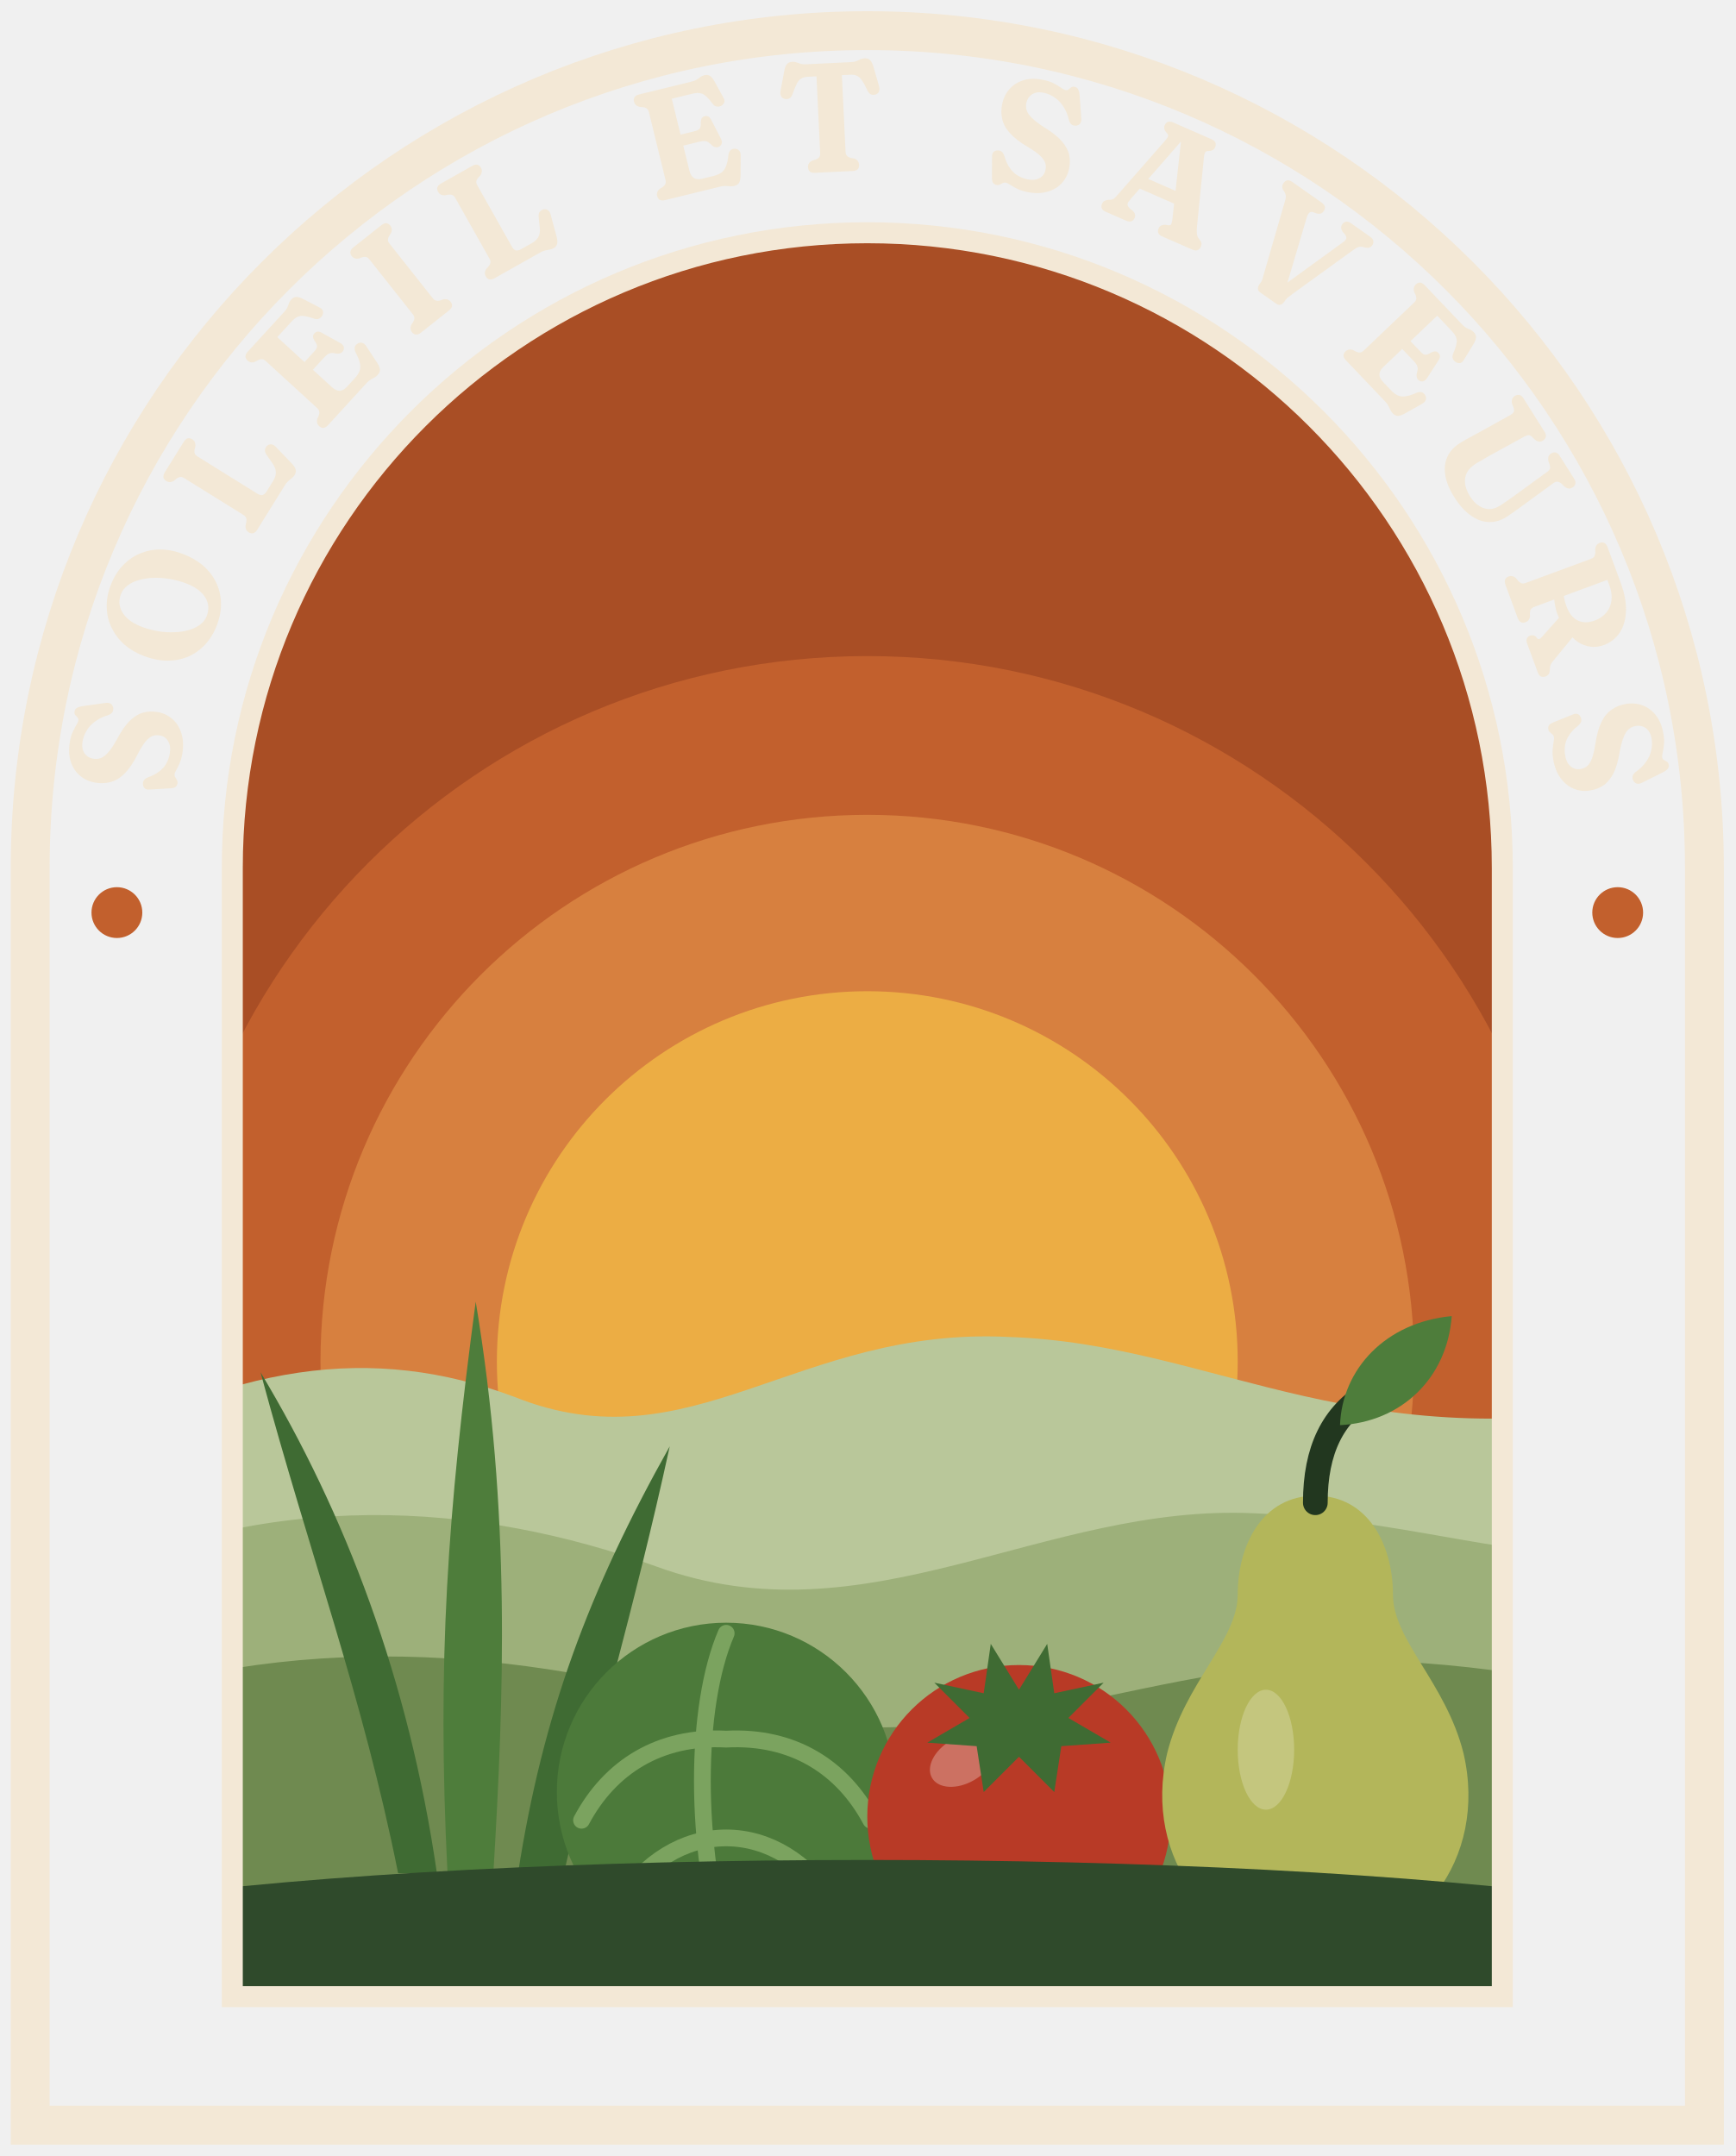
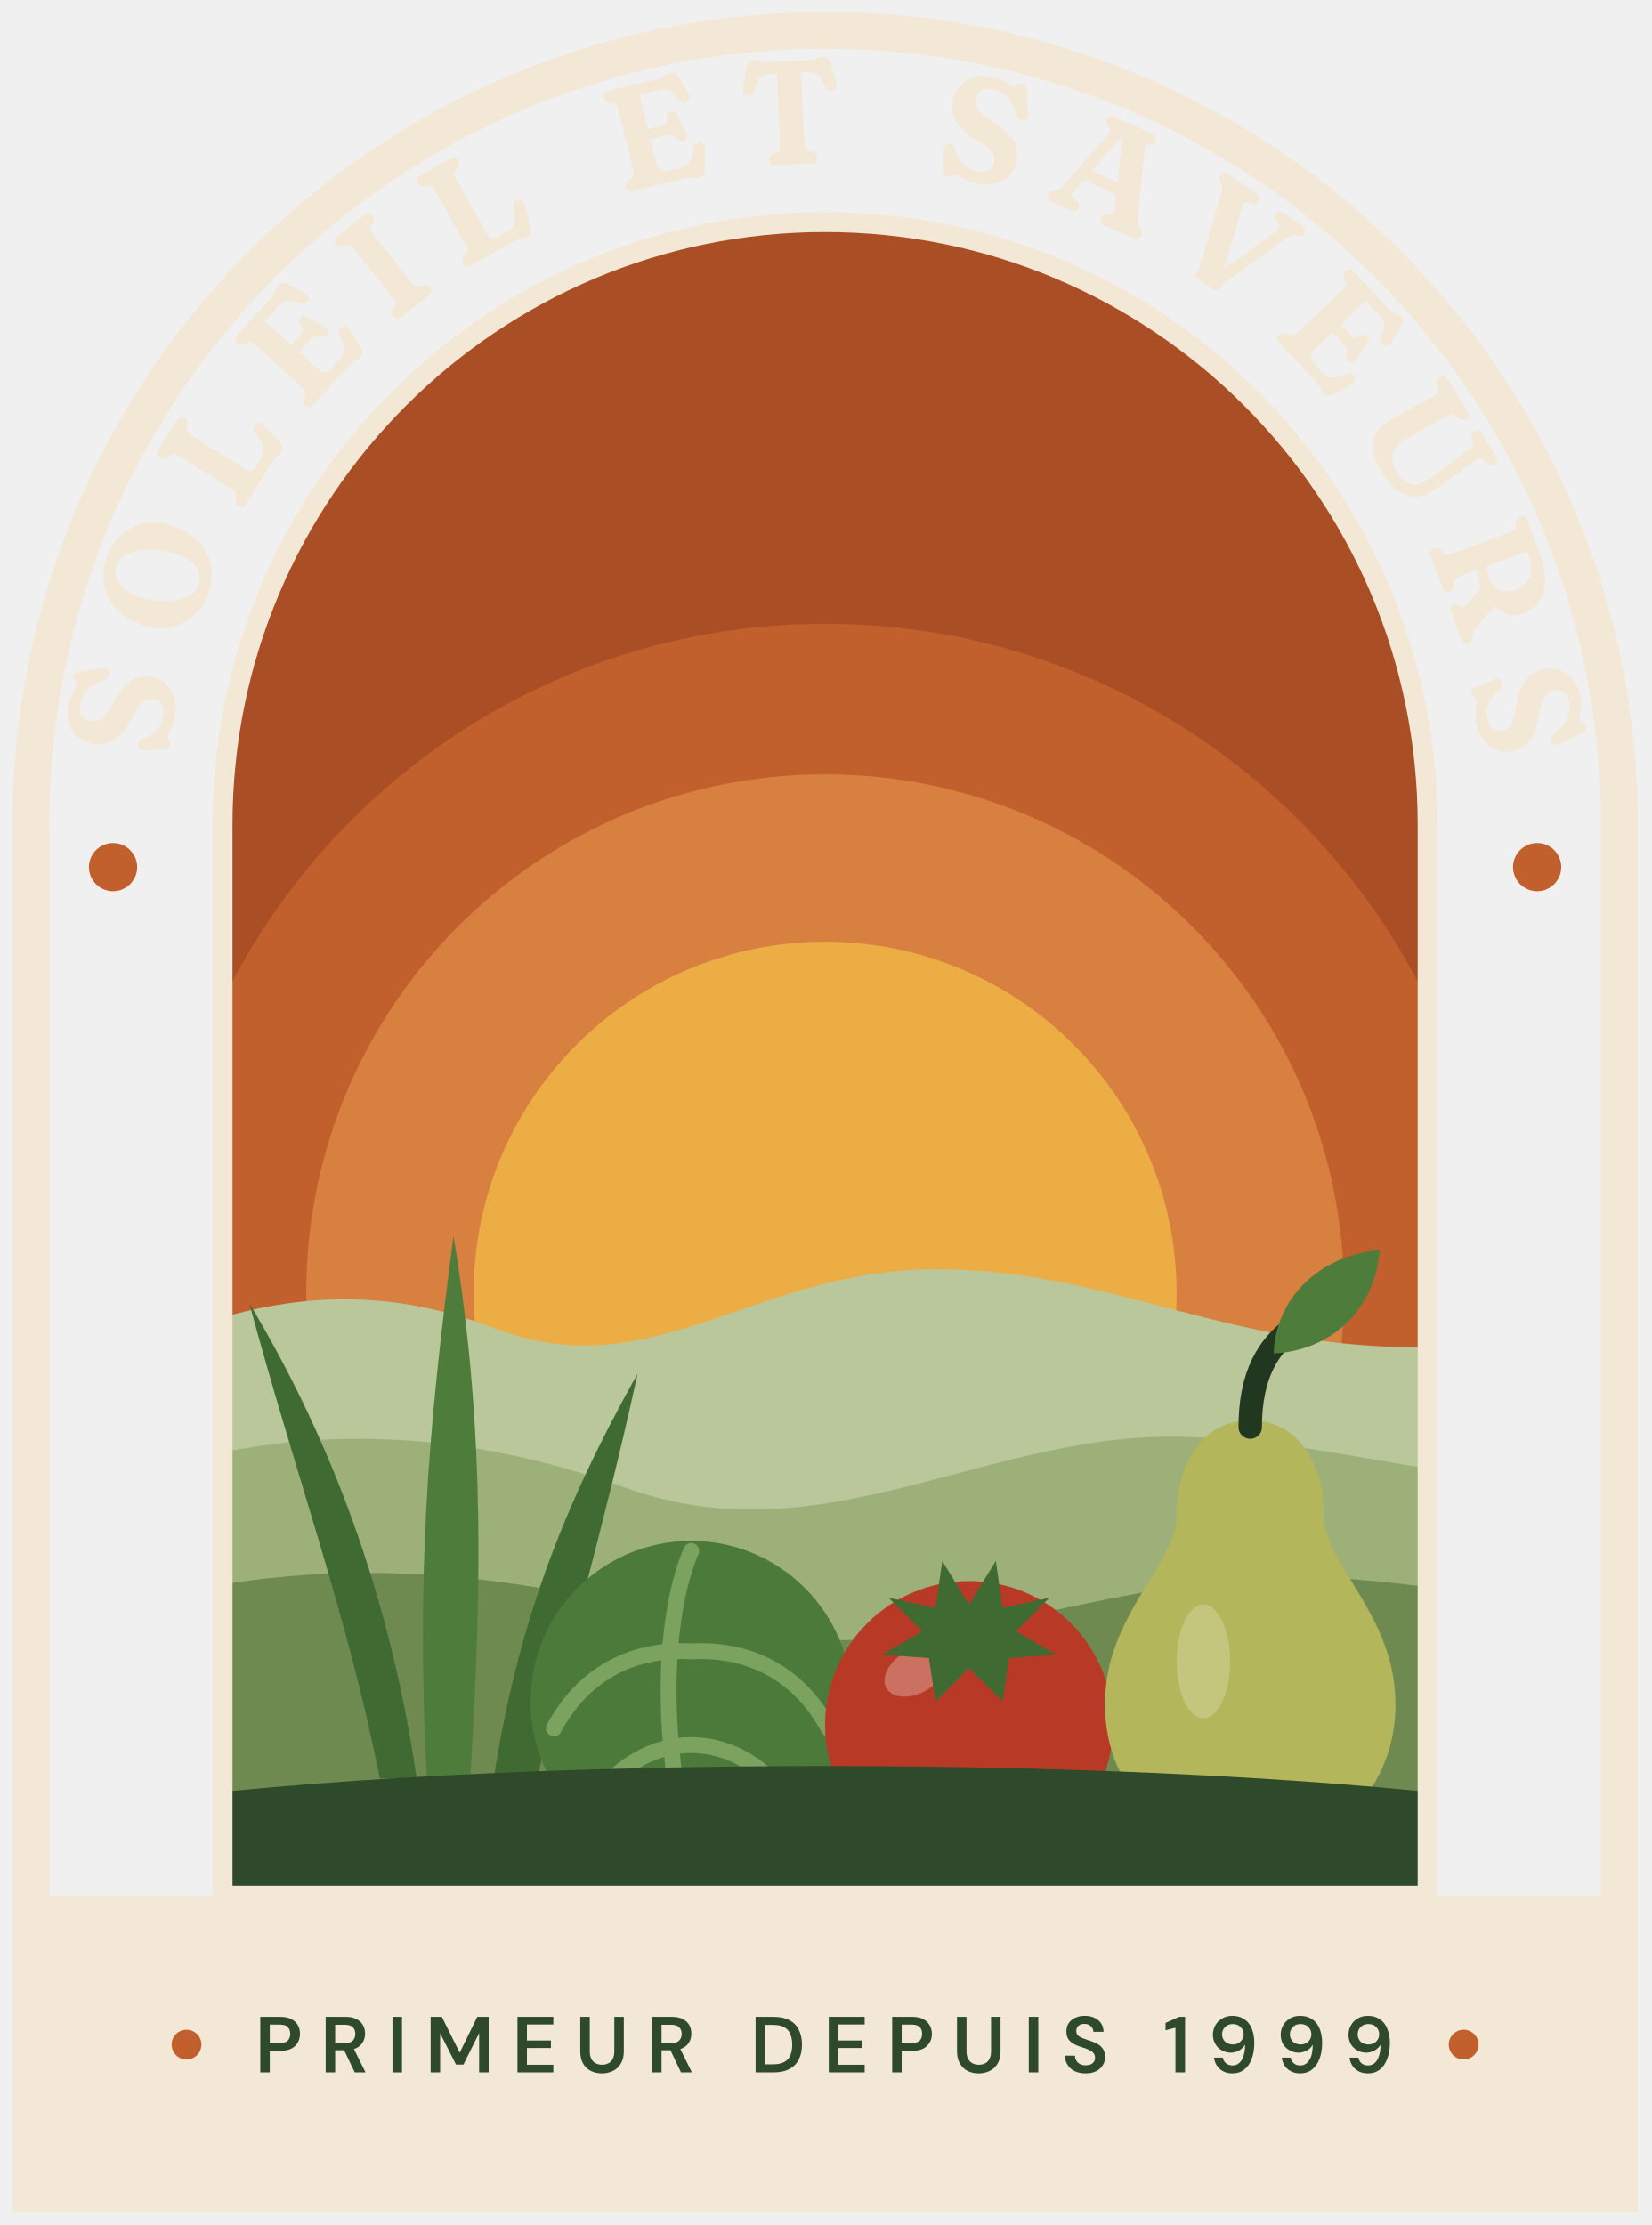
- <svg xmlns="http://www.w3.org/2000/svg" viewBox="11.98 11.95 116.08 144.23" width="116.08" height="144.23">
-   <path d="M14 154.12 V70 A56 56 0 0 1 126 70 V154.12 Z" fill="none" stroke="#F3E8D6" stroke-width="2.6" />
+ <svg xmlns="http://www.w3.org/2000/svg" viewBox="11.83 11.86 116.42 156.88" width="116.42" height="156.88">
+   <path d="M14 166.52 V70 A56 56 0 0 1 126 70 V166.52 Z" fill="none" stroke="#F3E8D6" stroke-width="2.6" />
  <path fill="#F3E8D6" d="M3.26 0.15Q2.86 0.15 2.58 0.07Q2.3 0 2.11 -0.07Q1.93 -0.14 1.83 -0.14Q1.72 -0.14 1.65 -0.09Q1.59 -0.05 1.53 0.01Q1.47 0.06 1.4 0.11Q1.34 0.15 1.24 0.15Q1.07 0.15 0.97 0.05Q0.88 -0.05 0.83 -0.28L0.52 -1.66Q0.48 -1.83 0.55 -1.95Q0.62 -2.07 0.79 -2.12Q0.95 -2.16 1.08 -2.1Q1.21 -2.04 1.33 -1.84Q1.55 -1.44 1.83 -1.18Q2.1 -0.92 2.43 -0.8Q2.77 -0.68 3.15 -0.68Q3.63 -0.68 3.92 -0.92Q4.21 -1.16 4.21 -1.54Q4.21 -1.8 4.1 -2Q3.98 -2.21 3.67 -2.4Q3.35 -2.59 2.74 -2.79Q1.85 -3.07 1.34 -3.43Q0.83 -3.79 0.62 -4.25Q0.4 -4.7 0.4 -5.25Q0.4 -5.88 0.69 -6.36Q0.98 -6.85 1.52 -7.13Q2.05 -7.4 2.77 -7.4Q3.2 -7.41 3.5 -7.32Q3.79 -7.24 3.99 -7.16Q4.19 -7.07 4.33 -7.07Q4.45 -7.07 4.51 -7.16Q4.58 -7.24 4.65 -7.33Q4.72 -7.42 4.87 -7.42Q5.04 -7.42 5.14 -7.3Q5.24 -7.19 5.34 -6.87L5.78 -5.44Q5.84 -5.24 5.77 -5.1Q5.7 -4.96 5.52 -4.9Q5.35 -4.86 5.22 -4.92Q5.09 -4.99 4.99 -5.17Q4.76 -5.65 4.43 -5.96Q4.11 -6.28 3.73 -6.42Q3.36 -6.57 2.97 -6.57Q2.51 -6.57 2.23 -6.32Q1.96 -6.06 1.96 -5.66Q1.96 -5.39 2.09 -5.17Q2.22 -4.95 2.55 -4.75Q2.88 -4.54 3.47 -4.33Q4.34 -4.04 4.83 -3.69Q5.32 -3.33 5.53 -2.9Q5.73 -2.47 5.73 -1.94Q5.73 -1.36 5.43 -0.88Q5.14 -0.41 4.58 -0.13Q4.03 0.15 3.26 0.15Z" transform="translate(24 62.52) rotate(-80.76) translate(-3.07 0)" />
  <path fill="#F3E8D6" d="M3.95 -7.43Q4.78 -7.43 5.47 -7.15Q6.15 -6.87 6.63 -6.37Q7.12 -5.87 7.38 -5.18Q7.64 -4.49 7.64 -3.67Q7.64 -2.83 7.39 -2.12Q7.13 -1.42 6.65 -0.91Q6.17 -0.4 5.5 -0.12Q4.83 0.16 4.01 0.16Q3.17 0.16 2.49 -0.12Q1.81 -0.4 1.33 -0.9Q0.85 -1.41 0.59 -2.11Q0.33 -2.81 0.33 -3.67Q0.33 -4.47 0.58 -5.16Q0.84 -5.84 1.32 -6.35Q1.79 -6.86 2.46 -7.14Q3.13 -7.43 3.95 -7.43ZM5.87 -2.77Q5.87 -3.34 5.76 -3.89Q5.65 -4.44 5.45 -4.93Q5.25 -5.41 4.97 -5.79Q4.7 -6.16 4.36 -6.37Q4.02 -6.58 3.65 -6.58Q3.18 -6.58 2.84 -6.33Q2.49 -6.08 2.3 -5.61Q2.11 -5.14 2.11 -4.5Q2.11 -3.92 2.22 -3.37Q2.33 -2.81 2.54 -2.33Q2.74 -1.84 3.02 -1.47Q3.29 -1.11 3.62 -0.9Q3.96 -0.69 4.33 -0.69Q4.79 -0.69 5.14 -0.93Q5.49 -1.18 5.68 -1.64Q5.87 -2.11 5.87 -2.77Z" transform="translate(26.35 53.69) rotate(-69.51) translate(-4 0)" />
  <path fill="#F3E8D6" d="M3.39 -6.46 3.17 -6.39Q3.03 -6.33 2.96 -6.24Q2.89 -6.15 2.89 -5.96V-1.27Q2.89 -1.03 3 -0.92Q3.12 -0.82 3.35 -0.82H4.16Q4.41 -0.82 4.6 -0.89Q4.79 -0.96 4.93 -1.12Q5.08 -1.29 5.19 -1.58L5.42 -2.11Q5.51 -2.31 5.64 -2.38Q5.77 -2.44 5.93 -2.41Q6.1 -2.37 6.18 -2.23Q6.26 -2.08 6.2 -1.86L5.82 -0.37Q5.74 -0.08 5.62 0.05Q5.5 0.19 5.26 0.19Q5.12 0.19 4.99 0.14Q4.86 0.09 4.72 0.05Q4.57 0 4.37 0H0.84Q0.62 0 0.5 -0.1Q0.39 -0.21 0.39 -0.39Q0.39 -0.68 0.68 -0.82L0.89 -0.89Q1.04 -0.95 1.11 -1.04Q1.19 -1.13 1.19 -1.32V-5.96Q1.19 -6.15 1.11 -6.24Q1.04 -6.33 0.89 -6.39L0.68 -6.46Q0.39 -6.6 0.39 -6.89Q0.39 -7.07 0.5 -7.18Q0.62 -7.28 0.84 -7.28H3.23Q3.46 -7.28 3.57 -7.18Q3.68 -7.07 3.68 -6.89Q3.68 -6.6 3.39 -6.46Z" transform="translate(30.43 45.39) rotate(-58.12) translate(-3.19 0)" />
  <path fill="#F3E8D6" d="M2.09 -4.01H3.9Q4.15 -4.01 4.25 -4.12Q4.35 -4.23 4.4 -4.5Q4.45 -4.66 4.53 -4.74Q4.62 -4.82 4.74 -4.82Q5.03 -4.83 5.11 -4.5L5.44 -3.13Q5.49 -2.92 5.43 -2.79Q5.37 -2.67 5.23 -2.62Q5.09 -2.58 4.97 -2.63Q4.85 -2.68 4.75 -2.82Q4.66 -2.98 4.57 -3.08Q4.48 -3.17 4.35 -3.21Q4.22 -3.25 4 -3.25H2.09ZM0.39 -6.89Q0.39 -7.07 0.5 -7.18Q0.62 -7.28 0.84 -7.28H4.48Q4.69 -7.28 4.83 -7.33Q4.98 -7.38 5.1 -7.44Q5.23 -7.49 5.37 -7.49Q5.61 -7.49 5.73 -7.36Q5.86 -7.22 5.94 -6.93L6.27 -5.7Q6.32 -5.51 6.23 -5.39Q6.14 -5.27 5.97 -5.23Q5.82 -5.2 5.68 -5.26Q5.54 -5.32 5.45 -5.53Q5.32 -5.84 5.2 -6.03Q5.08 -6.22 4.95 -6.32Q4.81 -6.41 4.65 -6.45Q4.48 -6.48 4.27 -6.48H2.89V-1.52Q2.89 -1.16 3.06 -0.98Q3.24 -0.8 3.58 -0.8H4.38Q4.7 -0.8 4.93 -0.89Q5.15 -0.97 5.33 -1.22Q5.51 -1.46 5.68 -1.94Q5.76 -2.13 5.89 -2.2Q6.02 -2.27 6.18 -2.23Q6.36 -2.19 6.44 -2.04Q6.52 -1.9 6.46 -1.68L6.13 -0.37Q6.05 -0.09 5.93 0.05Q5.8 0.18 5.56 0.18Q5.42 0.18 5.29 0.14Q5.17 0.09 5.02 0.05Q4.88 0 4.67 0H0.84Q0.62 0 0.5 -0.1Q0.39 -0.21 0.39 -0.39Q0.39 -0.68 0.68 -0.82L0.89 -0.89Q1.04 -0.95 1.11 -1.04Q1.19 -1.13 1.19 -1.32V-5.96Q1.19 -6.15 1.11 -6.24Q1.04 -6.33 0.89 -6.39L0.68 -6.46Q0.39 -6.6 0.39 -6.89Z" transform="translate(35.62 38.54) rotate(-47.53) translate(-3.35 0)" />
  <path fill="#F3E8D6" d="M2.87 -1.32Q2.87 -1.14 2.95 -1.05Q3.02 -0.95 3.16 -0.89L3.37 -0.82Q3.66 -0.68 3.66 -0.39Q3.66 -0.21 3.55 -0.1Q3.44 0 3.21 0H0.82Q0.6 0 0.49 -0.1Q0.37 -0.21 0.37 -0.39Q0.37 -0.68 0.66 -0.82L0.87 -0.89Q1.02 -0.95 1.09 -1.05Q1.16 -1.14 1.16 -1.32V-5.96Q1.16 -6.15 1.09 -6.24Q1.02 -6.33 0.88 -6.39L0.66 -6.46Q0.37 -6.6 0.37 -6.89Q0.37 -7.07 0.49 -7.18Q0.6 -7.28 0.82 -7.28H3.21Q3.44 -7.28 3.55 -7.18Q3.66 -7.07 3.66 -6.89Q3.66 -6.6 3.37 -6.46L3.16 -6.39Q3.02 -6.33 2.94 -6.24Q2.87 -6.15 2.87 -5.96Z" transform="translate(41.08 33.46) rotate(-38.37) translate(-2.02 0)" />
  <path fill="#F3E8D6" d="M3.39 -6.46 3.17 -6.39Q3.03 -6.33 2.96 -6.24Q2.89 -6.15 2.89 -5.96V-1.27Q2.89 -1.03 3 -0.92Q3.12 -0.82 3.35 -0.82H4.16Q4.41 -0.82 4.6 -0.89Q4.79 -0.96 4.93 -1.12Q5.08 -1.29 5.19 -1.58L5.42 -2.11Q5.51 -2.31 5.64 -2.38Q5.77 -2.44 5.93 -2.41Q6.1 -2.37 6.18 -2.23Q6.26 -2.08 6.2 -1.86L5.82 -0.37Q5.74 -0.08 5.62 0.05Q5.5 0.19 5.26 0.19Q5.12 0.19 4.99 0.14Q4.86 0.09 4.72 0.05Q4.57 0 4.37 0H0.84Q0.62 0 0.5 -0.1Q0.39 -0.21 0.39 -0.39Q0.39 -0.68 0.68 -0.82L0.89 -0.89Q1.04 -0.95 1.11 -1.04Q1.19 -1.13 1.19 -1.32V-5.96Q1.19 -6.15 1.11 -6.24Q1.04 -6.33 0.89 -6.39L0.68 -6.46Q0.39 -6.6 0.39 -6.89Q0.39 -7.07 0.5 -7.18Q0.62 -7.28 0.84 -7.28H3.23Q3.46 -7.28 3.57 -7.18Q3.68 -7.07 3.68 -6.89Q3.68 -6.6 3.39 -6.46Z" transform="translate(47.11 29.41) rotate(-29.42) translate(-3.19 0)" />
  <path fill="#F3E8D6" d="M2.09 -4.01H3.9Q4.15 -4.01 4.25 -4.12Q4.35 -4.23 4.4 -4.5Q4.45 -4.66 4.53 -4.74Q4.62 -4.82 4.74 -4.82Q5.03 -4.83 5.11 -4.5L5.44 -3.13Q5.49 -2.92 5.43 -2.79Q5.37 -2.67 5.23 -2.62Q5.09 -2.58 4.97 -2.63Q4.85 -2.68 4.75 -2.82Q4.66 -2.98 4.57 -3.08Q4.48 -3.17 4.35 -3.21Q4.22 -3.25 4 -3.25H2.09ZM0.39 -6.89Q0.39 -7.07 0.5 -7.18Q0.62 -7.28 0.84 -7.28H4.48Q4.69 -7.28 4.83 -7.33Q4.98 -7.38 5.1 -7.44Q5.23 -7.49 5.37 -7.49Q5.61 -7.49 5.73 -7.36Q5.86 -7.22 5.94 -6.93L6.27 -5.7Q6.32 -5.51 6.23 -5.39Q6.14 -5.27 5.97 -5.23Q5.82 -5.2 5.68 -5.26Q5.54 -5.32 5.45 -5.53Q5.32 -5.84 5.2 -6.03Q5.08 -6.22 4.95 -6.32Q4.81 -6.41 4.65 -6.45Q4.48 -6.48 4.27 -6.48H2.89V-1.52Q2.89 -1.16 3.06 -0.98Q3.24 -0.8 3.58 -0.8H4.38Q4.7 -0.8 4.93 -0.89Q5.15 -0.97 5.33 -1.22Q5.51 -1.46 5.68 -1.94Q5.76 -2.13 5.89 -2.2Q6.02 -2.27 6.18 -2.23Q6.36 -2.19 6.44 -2.04Q6.52 -1.9 6.46 -1.68L6.13 -0.37Q6.05 -0.09 5.93 0.05Q5.8 0.18 5.56 0.18Q5.42 0.18 5.29 0.14Q5.17 0.09 5.02 0.05Q4.88 0 4.67 0H0.84Q0.62 0 0.5 -0.1Q0.39 -0.21 0.39 -0.39Q0.39 -0.68 0.68 -0.82L0.89 -0.89Q1.04 -0.95 1.11 -1.04Q1.19 -1.13 1.19 -1.32V-5.96Q1.19 -6.15 1.11 -6.24Q1.04 -6.33 0.89 -6.39L0.68 -6.46Q0.39 -6.6 0.39 -6.89Z" transform="translate(58.91 24.74) rotate(-13.77) translate(-3.35 0)" />
  <path fill="#F3E8D6" d="M2.02 -7.28H5.05Q5.26 -7.28 5.4 -7.33Q5.55 -7.38 5.67 -7.44Q5.8 -7.49 5.94 -7.49Q6.18 -7.49 6.31 -7.36Q6.43 -7.22 6.51 -6.93L6.83 -5.58Q6.88 -5.36 6.8 -5.21Q6.72 -5.06 6.54 -5.03Q6.38 -5 6.26 -5.06Q6.13 -5.13 6.04 -5.33Q5.86 -5.79 5.7 -6.03Q5.55 -6.27 5.38 -6.35Q5.22 -6.44 4.97 -6.44H4.38V-1.32Q4.38 -1.13 4.46 -1.04Q4.53 -0.95 4.67 -0.89L4.96 -0.82Q5.24 -0.69 5.24 -0.39Q5.24 0 4.8 0H2.27Q2.04 0 1.93 -0.1Q1.82 -0.21 1.82 -0.4Q1.82 -0.69 2.11 -0.82L2.39 -0.89Q2.53 -0.95 2.61 -1.04Q2.68 -1.13 2.68 -1.32V-6.44H2.08Q1.84 -6.44 1.67 -6.35Q1.5 -6.27 1.35 -6.03Q1.21 -5.79 1.02 -5.33Q0.94 -5.13 0.81 -5.06Q0.69 -5 0.52 -5.03Q0.34 -5.06 0.26 -5.21Q0.18 -5.36 0.23 -5.58L0.55 -6.93Q0.62 -7.22 0.75 -7.36Q0.88 -7.49 1.12 -7.49Q1.27 -7.49 1.39 -7.44Q1.52 -7.38 1.66 -7.33Q1.81 -7.28 2.02 -7.28Z" transform="translate(67.76 23.45) rotate(-2.76) translate(-3.53 0)" />
  <path fill="#F3E8D6" d="M3.26 0.15Q2.86 0.15 2.58 0.07Q2.3 0 2.11 -0.07Q1.93 -0.14 1.83 -0.14Q1.72 -0.14 1.65 -0.09Q1.59 -0.05 1.53 0.01Q1.47 0.06 1.4 0.11Q1.34 0.15 1.24 0.15Q1.07 0.15 0.97 0.05Q0.88 -0.05 0.83 -0.28L0.52 -1.66Q0.48 -1.83 0.55 -1.95Q0.62 -2.07 0.79 -2.12Q0.95 -2.16 1.08 -2.1Q1.21 -2.04 1.33 -1.84Q1.55 -1.44 1.83 -1.18Q2.1 -0.92 2.43 -0.8Q2.77 -0.68 3.15 -0.68Q3.63 -0.68 3.92 -0.92Q4.21 -1.16 4.21 -1.54Q4.21 -1.8 4.1 -2Q3.98 -2.21 3.67 -2.4Q3.35 -2.59 2.74 -2.79Q1.85 -3.07 1.34 -3.43Q0.83 -3.79 0.62 -4.25Q0.4 -4.7 0.4 -5.25Q0.4 -5.88 0.69 -6.36Q0.98 -6.85 1.52 -7.13Q2.05 -7.4 2.77 -7.4Q3.2 -7.41 3.5 -7.32Q3.79 -7.24 3.99 -7.16Q4.19 -7.07 4.33 -7.07Q4.45 -7.07 4.51 -7.16Q4.58 -7.24 4.65 -7.33Q4.72 -7.42 4.87 -7.42Q5.04 -7.42 5.14 -7.3Q5.24 -7.19 5.34 -6.87L5.78 -5.44Q5.84 -5.24 5.77 -5.1Q5.7 -4.96 5.52 -4.9Q5.35 -4.86 5.22 -4.92Q5.09 -4.99 4.99 -5.17Q4.76 -5.65 4.43 -5.96Q4.11 -6.28 3.73 -6.42Q3.36 -6.57 2.97 -6.57Q2.51 -6.57 2.23 -6.32Q1.96 -6.06 1.96 -5.66Q1.96 -5.39 2.09 -5.17Q2.22 -4.95 2.55 -4.75Q2.88 -4.54 3.47 -4.33Q4.34 -4.04 4.83 -3.69Q5.32 -3.33 5.53 -2.9Q5.73 -2.47 5.73 -1.94Q5.73 -1.36 5.43 -0.88Q5.14 -0.41 4.58 -0.13Q4.03 0.15 3.26 0.15Z" transform="translate(80.43 24.58) rotate(12.93) translate(-3.04 0)" />
  <path fill="#F3E8D6" d="M1.77 -3.15H4.9L4.91 -2.33H1.75ZM2.54 -0.39Q2.54 -0.21 2.43 -0.1Q2.32 0 2.09 0H0.6Q0.38 0 0.27 -0.1Q0.16 -0.21 0.16 -0.39Q0.16 -0.52 0.22 -0.61Q0.29 -0.7 0.42 -0.79L0.57 -0.86Q0.69 -0.92 0.75 -1.02Q0.81 -1.12 0.9 -1.42L2.35 -5.99Q2.42 -6.21 2.4 -6.31Q2.38 -6.41 2.2 -6.48Q2.05 -6.55 1.98 -6.64Q1.9 -6.74 1.9 -6.89Q1.9 -7.07 2.01 -7.18Q2.13 -7.28 2.35 -7.28H5.13Q5.36 -7.28 5.47 -7.18Q5.58 -7.07 5.58 -6.89Q5.58 -6.73 5.5 -6.64Q5.42 -6.54 5.26 -6.47Q5.14 -6.41 5.11 -6.32Q5.09 -6.22 5.15 -6.01L6.57 -1.61Q6.69 -1.24 6.79 -1.08Q6.88 -0.92 7.06 -0.83Q7.24 -0.74 7.31 -0.64Q7.37 -0.54 7.37 -0.39Q7.37 -0.21 7.26 -0.11Q7.16 0 6.93 0H4.74Q4.51 0 4.4 -0.1Q4.29 -0.21 4.29 -0.39Q4.29 -0.54 4.36 -0.63Q4.44 -0.72 4.58 -0.79L4.84 -0.86Q4.95 -0.9 4.95 -1.01Q4.95 -1.13 4.87 -1.39L3.26 -6.56H3.41L1.83 -1.58Q1.76 -1.35 1.73 -1.22Q1.71 -1.09 1.76 -1Q1.81 -0.92 1.98 -0.85L2.25 -0.78Q2.39 -0.72 2.46 -0.63Q2.54 -0.54 2.54 -0.39Z" transform="translate(88.66 27.3) rotate(23.61) translate(-3.56 0)" />
  <path fill="#F3E8D6" d="M4.94 -6.89Q4.94 -7.07 5.05 -7.18Q5.16 -7.28 5.38 -7.28H6.94Q7.17 -7.28 7.28 -7.17Q7.39 -7.07 7.39 -6.89Q7.39 -6.75 7.32 -6.66Q7.25 -6.57 7.1 -6.5L6.92 -6.43Q6.78 -6.37 6.69 -6.25Q6.61 -6.14 6.51 -5.84L4.92 -1.22Q4.84 -0.98 4.8 -0.84Q4.75 -0.71 4.75 -0.58V-0.4Q4.75 -0.21 4.65 -0.1Q4.55 0 4.4 0H3.07Q2.92 0 2.82 -0.1Q2.72 -0.21 2.72 -0.41V-0.59Q2.72 -0.69 2.69 -0.8Q2.65 -0.92 2.6 -1.05L0.91 -5.96Q0.84 -6.17 0.77 -6.26Q0.69 -6.35 0.56 -6.42L0.38 -6.49Q0.14 -6.6 0.14 -6.89Q0.14 -7.07 0.24 -7.18Q0.35 -7.28 0.58 -7.28H2.97Q3.2 -7.28 3.31 -7.18Q3.42 -7.07 3.42 -6.89Q3.42 -6.74 3.35 -6.65Q3.28 -6.56 3.14 -6.5L2.86 -6.42Q2.72 -6.38 2.69 -6.24Q2.66 -6.11 2.75 -5.85L4.34 -1.13L3.85 -0.61L5.67 -5.93Q5.75 -6.14 5.71 -6.25Q5.67 -6.36 5.5 -6.43L5.23 -6.5Q5.09 -6.56 5.02 -6.65Q4.94 -6.74 4.94 -6.89Z" transform="translate(96.82 31.89) rotate(35.14) translate(-3.73 0)" />
  <path fill="#F3E8D6" d="M2.09 -4.01H3.9Q4.15 -4.01 4.25 -4.12Q4.35 -4.23 4.4 -4.5Q4.45 -4.66 4.53 -4.74Q4.62 -4.82 4.74 -4.82Q5.03 -4.83 5.11 -4.5L5.44 -3.13Q5.49 -2.92 5.43 -2.79Q5.37 -2.67 5.23 -2.62Q5.09 -2.58 4.97 -2.63Q4.85 -2.68 4.75 -2.82Q4.66 -2.98 4.57 -3.08Q4.48 -3.17 4.35 -3.21Q4.22 -3.25 4 -3.25H2.09ZM0.39 -6.89Q0.39 -7.07 0.5 -7.18Q0.62 -7.28 0.84 -7.28H4.48Q4.69 -7.28 4.83 -7.33Q4.98 -7.38 5.1 -7.44Q5.23 -7.49 5.37 -7.49Q5.61 -7.49 5.73 -7.36Q5.86 -7.22 5.94 -6.93L6.27 -5.7Q6.32 -5.51 6.23 -5.39Q6.14 -5.27 5.97 -5.23Q5.82 -5.2 5.68 -5.26Q5.54 -5.32 5.45 -5.53Q5.32 -5.84 5.2 -6.03Q5.08 -6.22 4.95 -6.32Q4.81 -6.41 4.65 -6.45Q4.48 -6.48 4.27 -6.48H2.89V-1.52Q2.89 -1.16 3.06 -0.98Q3.24 -0.8 3.58 -0.8H4.38Q4.7 -0.8 4.93 -0.89Q5.15 -0.97 5.33 -1.22Q5.51 -1.46 5.68 -1.94Q5.76 -2.13 5.89 -2.2Q6.02 -2.27 6.18 -2.23Q6.36 -2.19 6.44 -2.04Q6.52 -1.9 6.46 -1.68L6.13 -0.37Q6.05 -0.09 5.93 0.05Q5.8 0.18 5.56 0.18Q5.42 0.18 5.29 0.14Q5.17 0.09 5.02 0.05Q4.88 0 4.67 0H0.84Q0.62 0 0.5 -0.1Q0.39 -0.21 0.39 -0.39Q0.39 -0.68 0.68 -0.82L0.89 -0.89Q1.04 -0.95 1.11 -1.04Q1.19 -1.13 1.19 -1.32V-5.96Q1.19 -6.15 1.11 -6.24Q1.04 -6.33 0.89 -6.39L0.68 -6.46Q0.39 -6.6 0.39 -6.89Z" transform="translate(103.75 37.87) rotate(46.4) translate(-3.35 0)" />
  <path fill="#F3E8D6" d="M5.87 -3.15 5.68 -5.99Q5.67 -6.18 5.6 -6.27Q5.53 -6.35 5.39 -6.39L5.17 -6.44Q4.98 -6.49 4.88 -6.6Q4.78 -6.7 4.78 -6.88Q4.78 -7.06 4.89 -7.17Q5 -7.28 5.21 -7.28H7.05Q7.25 -7.28 7.36 -7.17Q7.47 -7.06 7.47 -6.88Q7.47 -6.7 7.37 -6.6Q7.26 -6.49 7.08 -6.44L6.86 -6.39Q6.69 -6.34 6.6 -6.23Q6.52 -6.12 6.54 -5.92L6.73 -3.16Q6.75 -2.89 6.76 -2.64Q6.77 -2.39 6.78 -2.11Q6.79 -1.45 6.46 -0.94Q6.14 -0.43 5.47 -0.14Q4.8 0.16 3.79 0.16Q2.86 0.16 2.22 -0.12Q1.59 -0.39 1.26 -0.9Q0.93 -1.41 0.94 -2.14Q0.94 -2.29 0.95 -2.51Q0.96 -2.74 0.98 -2.98Q0.99 -3.22 1.01 -3.43L1.15 -5.95Q1.16 -6.15 1.09 -6.25Q1.02 -6.35 0.84 -6.39L0.62 -6.43Q0.23 -6.53 0.23 -6.88Q0.23 -7.06 0.34 -7.17Q0.45 -7.28 0.65 -7.28H3.34Q3.54 -7.28 3.65 -7.17Q3.76 -7.06 3.76 -6.88Q3.76 -6.7 3.66 -6.6Q3.56 -6.49 3.37 -6.44L3.15 -6.39Q3.01 -6.35 2.94 -6.26Q2.88 -6.16 2.87 -5.97L2.71 -3.37Q2.7 -3.05 2.69 -2.79Q2.68 -2.53 2.67 -2.32Q2.66 -1.53 3.09 -1.15Q3.53 -0.76 4.31 -0.76Q4.84 -0.76 5.19 -0.94Q5.55 -1.11 5.74 -1.42Q5.92 -1.74 5.91 -2.19Q5.9 -2.52 5.89 -2.73Q5.88 -2.94 5.87 -3.15Z" transform="translate(109.42 45.15) rotate(57.78) translate(-3.83 0)" />
  <path fill="#F3E8D6" d="M6.9 -4.78Q6.9 -4.3 6.69 -3.9Q6.48 -3.5 6.1 -3.22Q5.73 -2.95 5.23 -2.85Q4.98 -2.81 4.78 -2.74Q4.59 -2.68 4.38 -2.63Q4.17 -2.58 3.86 -2.58Q3.59 -2.58 3.33 -2.63Q3.06 -2.67 2.82 -2.74Q2.58 -2.81 2.41 -2.91L2.41 -3.6Q2.6 -3.49 2.8 -3.43Q3.01 -3.37 3.21 -3.35Q3.42 -3.33 3.6 -3.33Q4.35 -3.33 4.75 -3.71Q5.15 -4.09 5.15 -4.79Q5.15 -5.29 4.92 -5.68Q4.7 -6.07 4.28 -6.29Q3.86 -6.51 3.28 -6.51H2.89V-1.32Q2.89 -1.13 2.96 -1.03Q3.03 -0.94 3.17 -0.88L3.39 -0.81Q3.53 -0.73 3.59 -0.63Q3.65 -0.54 3.65 -0.39Q3.65 0 3.2 0H0.84Q0.62 0 0.5 -0.1Q0.39 -0.21 0.39 -0.39Q0.39 -0.68 0.68 -0.82L0.89 -0.89Q1.03 -0.95 1.11 -1.04Q1.19 -1.13 1.19 -1.32V-5.96Q1.19 -6.15 1.11 -6.24Q1.03 -6.33 0.89 -6.39L0.68 -6.46Q0.39 -6.6 0.39 -6.89Q0.39 -7.07 0.5 -7.18Q0.62 -7.28 0.84 -7.28H3.37Q4.51 -7.28 5.29 -6.95Q6.08 -6.62 6.49 -6.06Q6.9 -5.49 6.9 -4.78ZM3.96 -2.95 5.59 -3.16 6.74 -1.2Q6.83 -1.04 6.93 -0.96Q7.03 -0.88 7.2 -0.82Q7.37 -0.74 7.44 -0.65Q7.52 -0.55 7.52 -0.39Q7.52 -0.21 7.41 -0.1Q7.31 0 7.08 0H5.03Q4.6 0 4.6 -0.39Q4.6 -0.49 4.65 -0.57Q4.7 -0.64 4.78 -0.7L4.93 -0.75Q5.01 -0.79 5.02 -0.86Q5.03 -0.93 4.97 -1.05Z" transform="translate(113.72 53.86) rotate(69.74) translate(-3.81 0)" />
  <path fill="#F3E8D6" d="M3.26 0.15Q2.86 0.15 2.58 0.07Q2.3 0 2.11 -0.07Q1.93 -0.14 1.83 -0.14Q1.72 -0.14 1.65 -0.09Q1.59 -0.05 1.53 0.01Q1.47 0.06 1.4 0.11Q1.34 0.15 1.24 0.15Q1.07 0.15 0.97 0.05Q0.88 -0.05 0.83 -0.28L0.52 -1.66Q0.48 -1.83 0.55 -1.95Q0.62 -2.07 0.79 -2.12Q0.95 -2.16 1.08 -2.1Q1.21 -2.04 1.33 -1.84Q1.55 -1.44 1.83 -1.18Q2.1 -0.92 2.43 -0.8Q2.77 -0.68 3.15 -0.68Q3.63 -0.68 3.92 -0.92Q4.21 -1.16 4.21 -1.54Q4.21 -1.8 4.1 -2Q3.98 -2.21 3.67 -2.4Q3.35 -2.59 2.74 -2.79Q1.85 -3.07 1.34 -3.43Q0.83 -3.79 0.62 -4.25Q0.4 -4.7 0.4 -5.25Q0.4 -5.88 0.69 -6.36Q0.98 -6.85 1.52 -7.13Q2.05 -7.4 2.77 -7.4Q3.2 -7.41 3.5 -7.32Q3.79 -7.24 3.99 -7.16Q4.19 -7.07 4.33 -7.07Q4.45 -7.07 4.51 -7.16Q4.58 -7.24 4.65 -7.33Q4.72 -7.42 4.87 -7.42Q5.04 -7.42 5.14 -7.3Q5.24 -7.19 5.34 -6.87L5.78 -5.44Q5.84 -5.24 5.77 -5.1Q5.7 -4.96 5.52 -4.9Q5.35 -4.86 5.22 -4.92Q5.09 -4.99 4.99 -5.17Q4.76 -5.65 4.43 -5.96Q4.11 -6.28 3.73 -6.42Q3.36 -6.57 2.97 -6.57Q2.51 -6.57 2.23 -6.32Q1.96 -6.06 1.96 -5.66Q1.96 -5.39 2.09 -5.17Q2.22 -4.95 2.55 -4.75Q2.88 -4.54 3.47 -4.33Q4.34 -4.04 4.83 -3.69Q5.32 -3.33 5.53 -2.9Q5.73 -2.47 5.73 -1.94Q5.73 -1.36 5.43 -0.88Q5.14 -0.41 4.58 -0.13Q4.03 0.15 3.26 0.15Z" transform="translate(116 62.52) rotate(80.76) translate(-3.07 0)" />
  <circle cx="19.8" cy="73" r="1.7" fill="#C2602D" />
  <circle cx="120.2" cy="73" r="1.7" fill="#C2602D" />
  <g transform="translate(11 8.64) scale(1.18)">
    <defs>
      <clipPath id="ca36">
        <path d="M14 116 V52 A36 36 0 0 1 86 52 V116 Z" />
      </clipPath>
    </defs>
    <g clip-path="url(#ca36)">
      <rect x="0" y="0" width="100" height="120" fill="#A94E25" />
      <circle cx="50" cy="80" r="40" fill="#C2602D" />
      <circle cx="50" cy="80" r="31" fill="#D7803F" />
      <circle cx="50" cy="80" r="21" fill="#ECAD44" />
      <path d="M4 86 C14 80 22 79 30 82 C40 86 46 78 58 78.6 C70 79 78 86 96 82 V122 H4Z" fill="#B9C79A" />
      <path d="M4 93 C16 87 28 88 38 91.6 C50 96 60 88 72 88.6 C82 89 88 92 96 90.6 V122 H4Z" fill="#9DB07A" />
      <path d="M4 100 C18 95 30 96.4 42 99.6 C56 103.4 66 96.4 80 97 C88 97.4 92 99 96 98.6 V122 H4Z" fill="#6F8A50" />
      <g>
        <g transform="translate(0 3)">
          <path d="M23.4 106 C21.4 96 18.4 88 15.6 77.6 C20.4 85.6 24 95 25.6 106Z" fill="#3F6B33" />
          <path d="M26.2 106 C25.6 94 26.2 85.6 27.8 73.6 C29.8 85.6 29.4 96 28.8 106Z" fill="#4E7D3B" />
          <path d="M30.2 106 C31.6 97 34.2 90 38.8 81.8 C36.8 91 34.4 99 32.8 106Z" fill="#3F6B33" />
          <circle cx="42" cy="101.4" r="9.6" fill="#4C7A3A" />
          <path d="M42 92.4 C40.2 96.6 40.2 104.4 42 110.6 M42 98.4 C38.2 98.2 35.4 100 33.8 103 M42 98.4 C45.8 98.2 48.6 100 50.2 103 M42 104 C39.6 104 37.4 105.4 36 107.6 M42 104 C44.4 104 46.6 105.4 48 107.6" fill="none" stroke="#7BA35F" stroke-width="0.95" stroke-linecap="round" />
          <circle cx="58.6" cy="102.8" r="8.6" fill="#B83A26" />
          <ellipse cx="55.4" cy="99.6" rx="2" ry="1.3" fill="#fff" opacity=".28" transform="rotate(-30 55.4 99.6)" />
          <path d="M58.6 95.6 l1.6 -2.6 l0.4 2.8 l2.8 -0.6 l-2 2 l2.4 1.4 l-2.8 0.2 l-0.4 2.6 l-2 -2 l-2 2 l-0.4 -2.6 l-2.8 -0.2 l2.4 -1.4 l-2 -2 l2.8 0.6 l0.4 -2.8z" fill="#3F6B33" />
          <path d="M75.4 84.6 C78.4 84.6 79.8 87.4 79.8 90.2 C79.8 92.8 82.8 95.2 83.8 99.2 C85.2 105.2 81.2 110.4 75.4 110.4 C69.6 110.4 65.6 105.2 67 99.2 C68 95.2 71 92.8 71 90.2 C71 87.4 72.4 84.6 75.4 84.6Z" fill="#B3B65A" />
          <ellipse cx="72.6" cy="99" rx="1.6" ry="3.4" fill="#fff" opacity=".22" />
          <path d="M75.4 85 C75.4 82 76.4 80 78.4 78.8" fill="none" stroke="#22371F" stroke-width="1.4" stroke-linecap="round" />
          <path d="M0 0 C1.4 -5.6 6.8 -9.4 13.6 -8.6 C11.8 -2.4 6.2 1 0 0Z" fill="#4E7D3B" transform="translate(76.8 80.6) rotate(-12) scale(0.55)" />
          <path d="M8 107.5 C30 104.5 70 104.5 92 107.5 V122 H8Z" fill="#2F4A2B" />
        </g>
      </g>
    </g>
    <path d="M14 116 V52 A36 36 0 0 1 86 52 V116 Z" fill="none" stroke="#F3E8D6" stroke-width="1.19" />
  </g>
+   <rect x="14" y="145.52" width="112" height="21" fill="#F3E8D6" />
+   <path fill="#2F4A2B" transform="translate(29.78 157.98)" d="M0.4 0V-3.92H1.81Q2.28 -3.92 2.59 -3.76Q2.9 -3.6 3.05 -3.33Q3.2 -3.06 3.2 -2.72Q3.2 -2.39 3.05 -2.12Q2.91 -1.85 2.6 -1.68Q2.29 -1.52 1.81 -1.52H1.07V0ZM1.07 -2.07H1.77Q2.17 -2.07 2.34 -2.24Q2.51 -2.42 2.51 -2.72Q2.51 -3.02 2.34 -3.2Q2.17 -3.37 1.77 -3.37H1.07Z M5.01 0V-3.92H6.42Q6.88 -3.92 7.19 -3.76Q7.49 -3.6 7.64 -3.33Q7.79 -3.07 7.79 -2.73Q7.79 -2.42 7.64 -2.15Q7.5 -1.88 7.19 -1.72Q6.88 -1.56 6.4 -1.56H5.68V0ZM7.06 0 6.23 -1.73H6.96L7.82 0ZM5.68 -2.06H6.37Q6.75 -2.06 6.92 -2.24Q7.1 -2.42 7.1 -2.72Q7.1 -3.01 6.93 -3.18Q6.75 -3.36 6.37 -3.36H5.68Z M9.72 0V-3.92H10.39V0Z M12.41 0V-3.92H13.2L14.46 -1.39L15.7 -3.92H16.5V0H15.83V-2.77L14.72 -0.55H14.2L13.08 -2.76V0Z M18.53 0V-3.92H21.06V-3.38H19.2V-2.25H20.89V-1.72H19.2V-0.54H21.06V0Z M24.48 0.07Q24.06 0.07 23.71 -0.1Q23.37 -0.27 23.16 -0.62Q22.96 -0.96 22.96 -1.49V-3.92H23.63V-1.48Q23.63 -1.16 23.74 -0.96Q23.84 -0.75 24.04 -0.65Q24.23 -0.54 24.49 -0.54Q24.76 -0.54 24.96 -0.65Q25.15 -0.75 25.25 -0.96Q25.36 -1.16 25.36 -1.48V-3.92H26.03V-1.49Q26.03 -0.96 25.82 -0.62Q25.61 -0.27 25.26 -0.1Q24.91 0.07 24.48 0.07Z M28.02 0V-3.92H29.42Q29.89 -3.92 30.19 -3.76Q30.5 -3.6 30.65 -3.33Q30.79 -3.07 30.79 -2.73Q30.79 -2.42 30.65 -2.15Q30.5 -1.88 30.2 -1.72Q29.89 -1.56 29.41 -1.56H28.69V0ZM30.06 0 29.24 -1.73H29.97L30.83 0ZM28.69 -2.06H29.38Q29.75 -2.06 29.93 -2.24Q30.11 -2.42 30.11 -2.72Q30.11 -3.01 29.93 -3.18Q29.76 -3.36 29.38 -3.36H28.69Z M35.32 0V-3.92H36.58Q37.27 -3.92 37.71 -3.68Q38.16 -3.44 38.37 -3Q38.59 -2.56 38.59 -1.95Q38.59 -1.36 38.37 -0.92Q38.16 -0.48 37.71 -0.24Q37.27 0 36.58 0ZM35.99 -0.57H36.55Q37.06 -0.57 37.35 -0.74Q37.65 -0.9 37.77 -1.21Q37.9 -1.52 37.9 -1.95Q37.9 -2.39 37.77 -2.7Q37.65 -3.01 37.35 -3.18Q37.06 -3.35 36.55 -3.35H35.99Z M40.48 0V-3.92H43.01V-3.38H41.15V-2.25H42.84V-1.72H41.15V-0.54H43.01V0Z M44.95 0V-3.92H46.36Q46.83 -3.92 47.14 -3.76Q47.44 -3.6 47.59 -3.33Q47.75 -3.06 47.75 -2.72Q47.75 -2.39 47.6 -2.12Q47.45 -1.85 47.15 -1.68Q46.84 -1.52 46.36 -1.52H45.62V0ZM45.62 -2.07H46.32Q46.72 -2.07 46.89 -2.24Q47.06 -2.42 47.06 -2.72Q47.06 -3.02 46.89 -3.2Q46.72 -3.37 46.32 -3.37H45.62Z M51.04 0.07Q50.62 0.07 50.27 -0.1Q49.93 -0.27 49.73 -0.62Q49.52 -0.96 49.52 -1.49V-3.92H50.19V-1.48Q50.19 -1.16 50.3 -0.96Q50.41 -0.75 50.6 -0.65Q50.79 -0.54 51.06 -0.54Q51.32 -0.54 51.52 -0.65Q51.71 -0.75 51.81 -0.96Q51.92 -1.16 51.92 -1.48V-3.92H52.59V-1.49Q52.59 -0.96 52.38 -0.62Q52.18 -0.27 51.82 -0.1Q51.47 0.07 51.04 0.07Z M54.58 0V-3.92H55.25V0Z M58.59 0.07Q58.16 0.07 57.83 -0.08Q57.5 -0.24 57.32 -0.52Q57.13 -0.8 57.13 -1.18H57.84Q57.84 -0.99 57.93 -0.83Q58.02 -0.68 58.19 -0.59Q58.35 -0.5 58.59 -0.5Q58.79 -0.5 58.94 -0.56Q59.09 -0.63 59.17 -0.75Q59.25 -0.87 59.25 -1.03Q59.25 -1.22 59.16 -1.34Q59.07 -1.46 58.92 -1.54Q58.77 -1.62 58.58 -1.69Q58.38 -1.75 58.16 -1.83Q57.7 -1.98 57.46 -2.23Q57.23 -2.47 57.23 -2.88Q57.23 -3.22 57.39 -3.47Q57.55 -3.71 57.85 -3.85Q58.14 -3.99 58.53 -3.99Q58.92 -3.99 59.21 -3.85Q59.51 -3.71 59.68 -3.46Q59.85 -3.21 59.85 -2.86H59.14Q59.13 -3.01 59.06 -3.13Q58.98 -3.26 58.85 -3.34Q58.71 -3.42 58.51 -3.42Q58.35 -3.43 58.21 -3.37Q58.08 -3.31 58.01 -3.2Q57.93 -3.09 57.93 -2.93Q57.93 -2.77 58 -2.67Q58.07 -2.56 58.21 -2.49Q58.34 -2.42 58.52 -2.36Q58.7 -2.3 58.91 -2.23Q59.2 -2.13 59.44 -2Q59.68 -1.86 59.82 -1.64Q59.96 -1.42 59.96 -1.08Q59.96 -0.77 59.8 -0.51Q59.65 -0.25 59.34 -0.09Q59.04 0.07 58.59 0.07Z M64.92 0V-3.15L64.22 -2.97V-3.49L65.18 -3.92H65.6V0Z M68.94 0.07Q68.54 0.07 68.26 -0.09Q67.98 -0.24 67.83 -0.5Q67.67 -0.75 67.64 -1.04H68.26Q68.31 -0.78 68.49 -0.64Q68.67 -0.49 68.95 -0.49Q69.2 -0.49 69.4 -0.65Q69.59 -0.8 69.7 -1.11Q69.82 -1.42 69.83 -1.89Q69.83 -1.9 69.83 -1.92Q69.83 -1.94 69.83 -1.95Q69.74 -1.8 69.59 -1.67Q69.44 -1.54 69.24 -1.47Q69.04 -1.39 68.81 -1.39Q68.49 -1.39 68.2 -1.55Q67.91 -1.7 67.74 -1.99Q67.56 -2.27 67.56 -2.66Q67.56 -3.01 67.73 -3.32Q67.9 -3.62 68.21 -3.8Q68.52 -3.99 68.92 -3.99Q69.36 -3.99 69.66 -3.82Q69.96 -3.66 70.14 -3.39Q70.32 -3.12 70.4 -2.78Q70.48 -2.45 70.48 -2.09Q70.48 -1.44 70.3 -0.96Q70.12 -0.47 69.77 -0.2Q69.43 0.07 68.94 0.07ZM68.97 -1.97Q69.18 -1.97 69.35 -2.06Q69.52 -2.15 69.62 -2.32Q69.73 -2.48 69.73 -2.68Q69.73 -2.9 69.62 -3.06Q69.52 -3.23 69.35 -3.32Q69.18 -3.41 68.96 -3.41Q68.75 -3.41 68.58 -3.32Q68.41 -3.22 68.31 -3.06Q68.21 -2.9 68.21 -2.69Q68.21 -2.47 68.31 -2.31Q68.41 -2.14 68.58 -2.06Q68.75 -1.97 68.97 -1.97Z M73.71 0.07Q73.32 0.07 73.04 -0.09Q72.76 -0.24 72.6 -0.5Q72.45 -0.75 72.42 -1.04H73.04Q73.09 -0.78 73.27 -0.64Q73.44 -0.49 73.72 -0.49Q73.98 -0.49 74.17 -0.65Q74.36 -0.8 74.48 -1.11Q74.59 -1.42 74.6 -1.89Q74.6 -1.9 74.6 -1.92Q74.6 -1.94 74.6 -1.95Q74.52 -1.8 74.37 -1.67Q74.22 -1.54 74.02 -1.47Q73.82 -1.39 73.59 -1.39Q73.26 -1.39 72.98 -1.55Q72.69 -1.7 72.51 -1.99Q72.34 -2.27 72.34 -2.66Q72.34 -3.01 72.51 -3.32Q72.68 -3.62 72.98 -3.8Q73.29 -3.99 73.7 -3.99Q74.14 -3.99 74.44 -3.82Q74.74 -3.66 74.92 -3.39Q75.1 -3.12 75.18 -2.78Q75.26 -2.45 75.26 -2.09Q75.26 -1.44 75.08 -0.96Q74.89 -0.47 74.55 -0.2Q74.21 0.07 73.71 0.07ZM73.75 -1.97Q73.96 -1.97 74.13 -2.06Q74.3 -2.15 74.4 -2.32Q74.5 -2.48 74.5 -2.68Q74.5 -2.9 74.4 -3.06Q74.3 -3.23 74.13 -3.32Q73.96 -3.41 73.74 -3.41Q73.52 -3.41 73.35 -3.32Q73.19 -3.22 73.09 -3.06Q72.99 -2.9 72.99 -2.69Q72.99 -2.47 73.09 -2.31Q73.19 -2.14 73.36 -2.06Q73.53 -1.97 73.75 -1.97Z M78.49 0.07Q78.09 0.07 77.81 -0.09Q77.54 -0.24 77.38 -0.5Q77.22 -0.75 77.2 -1.04H77.82Q77.87 -0.78 78.04 -0.64Q78.22 -0.49 78.5 -0.49Q78.76 -0.49 78.95 -0.65Q79.14 -0.8 79.25 -1.11Q79.37 -1.42 79.38 -1.89Q79.38 -1.9 79.38 -1.92Q79.38 -1.94 79.38 -1.95Q79.3 -1.8 79.14 -1.67Q78.99 -1.54 78.79 -1.47Q78.6 -1.39 78.37 -1.39Q78.04 -1.39 77.75 -1.55Q77.46 -1.7 77.29 -1.99Q77.12 -2.27 77.12 -2.66Q77.12 -3.01 77.29 -3.32Q77.45 -3.62 77.76 -3.8Q78.07 -3.99 78.47 -3.99Q78.92 -3.99 79.21 -3.82Q79.51 -3.66 79.69 -3.39Q79.87 -3.12 79.95 -2.78Q80.04 -2.45 80.04 -2.09Q80.04 -1.44 79.85 -0.96Q79.67 -0.47 79.33 -0.2Q78.98 0.07 78.49 0.07ZM78.52 -1.97Q78.74 -1.97 78.91 -2.06Q79.08 -2.15 79.18 -2.32Q79.28 -2.48 79.28 -2.68Q79.28 -2.9 79.18 -3.06Q79.08 -3.23 78.91 -3.32Q78.74 -3.41 78.52 -3.41Q78.3 -3.41 78.13 -3.32Q77.96 -3.22 77.87 -3.06Q77.77 -2.9 77.77 -2.69Q77.77 -2.47 77.87 -2.31Q77.96 -2.14 78.13 -2.06Q78.3 -1.97 78.52 -1.97Z" />
+   <circle cx="24.98" cy="156.02" r="1.05" fill="#C2602D" />
+   <circle cx="115.02" cy="156.02" r="1.05" fill="#C2602D" />
</svg>
